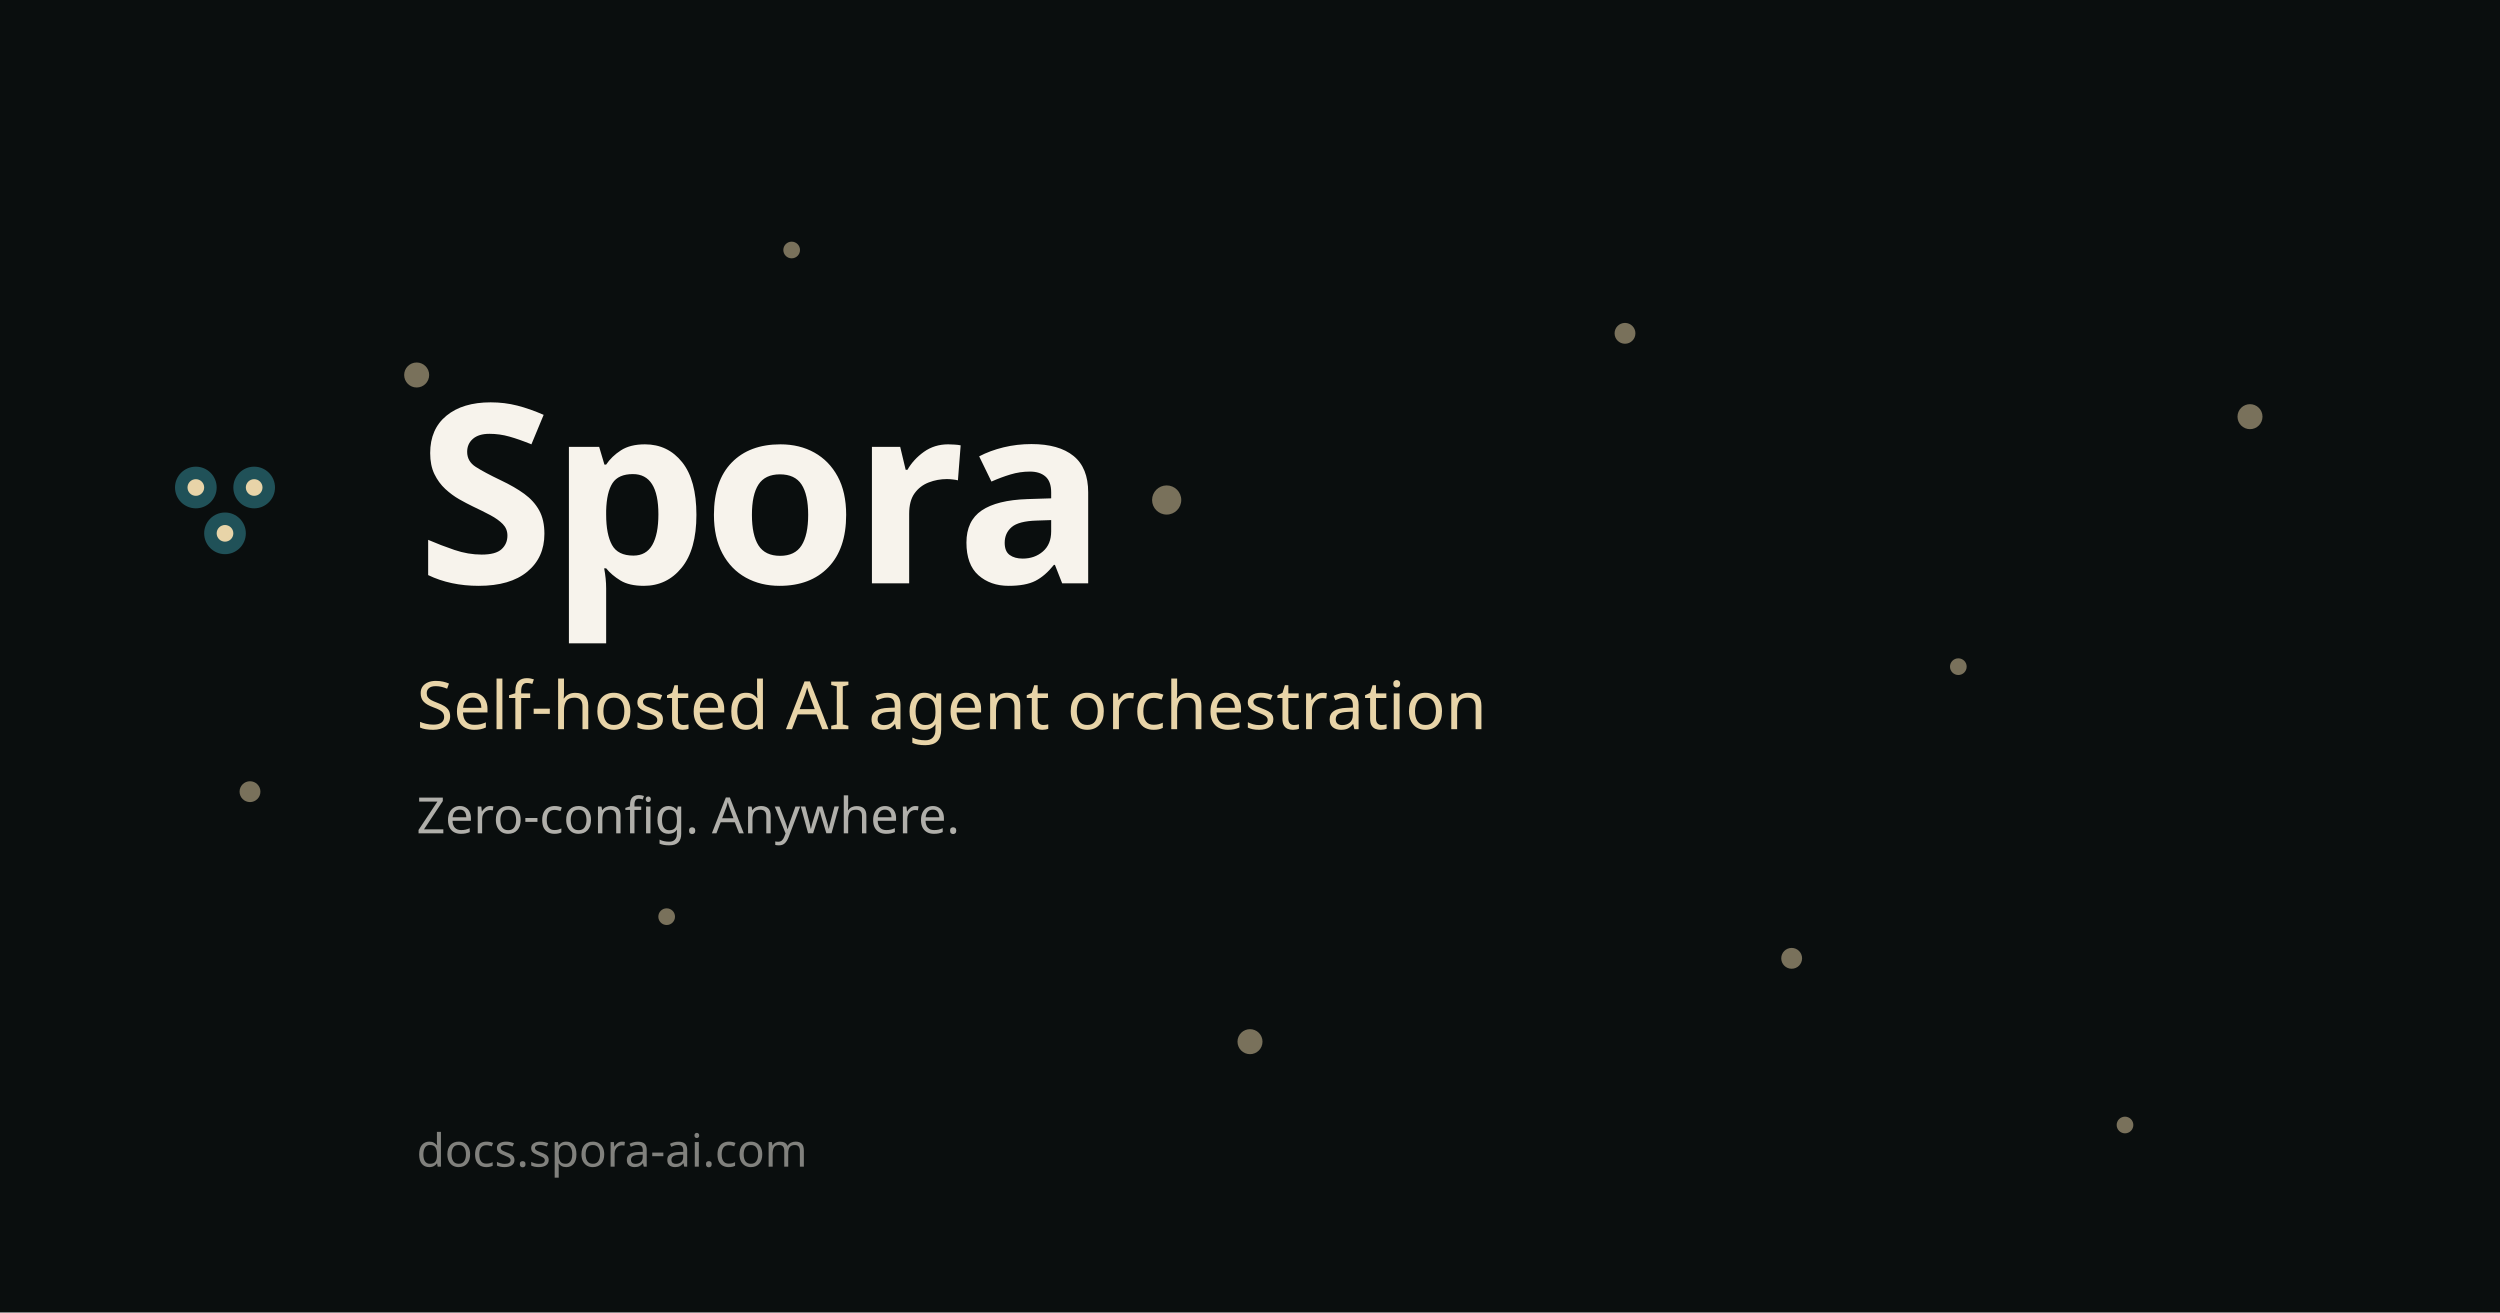
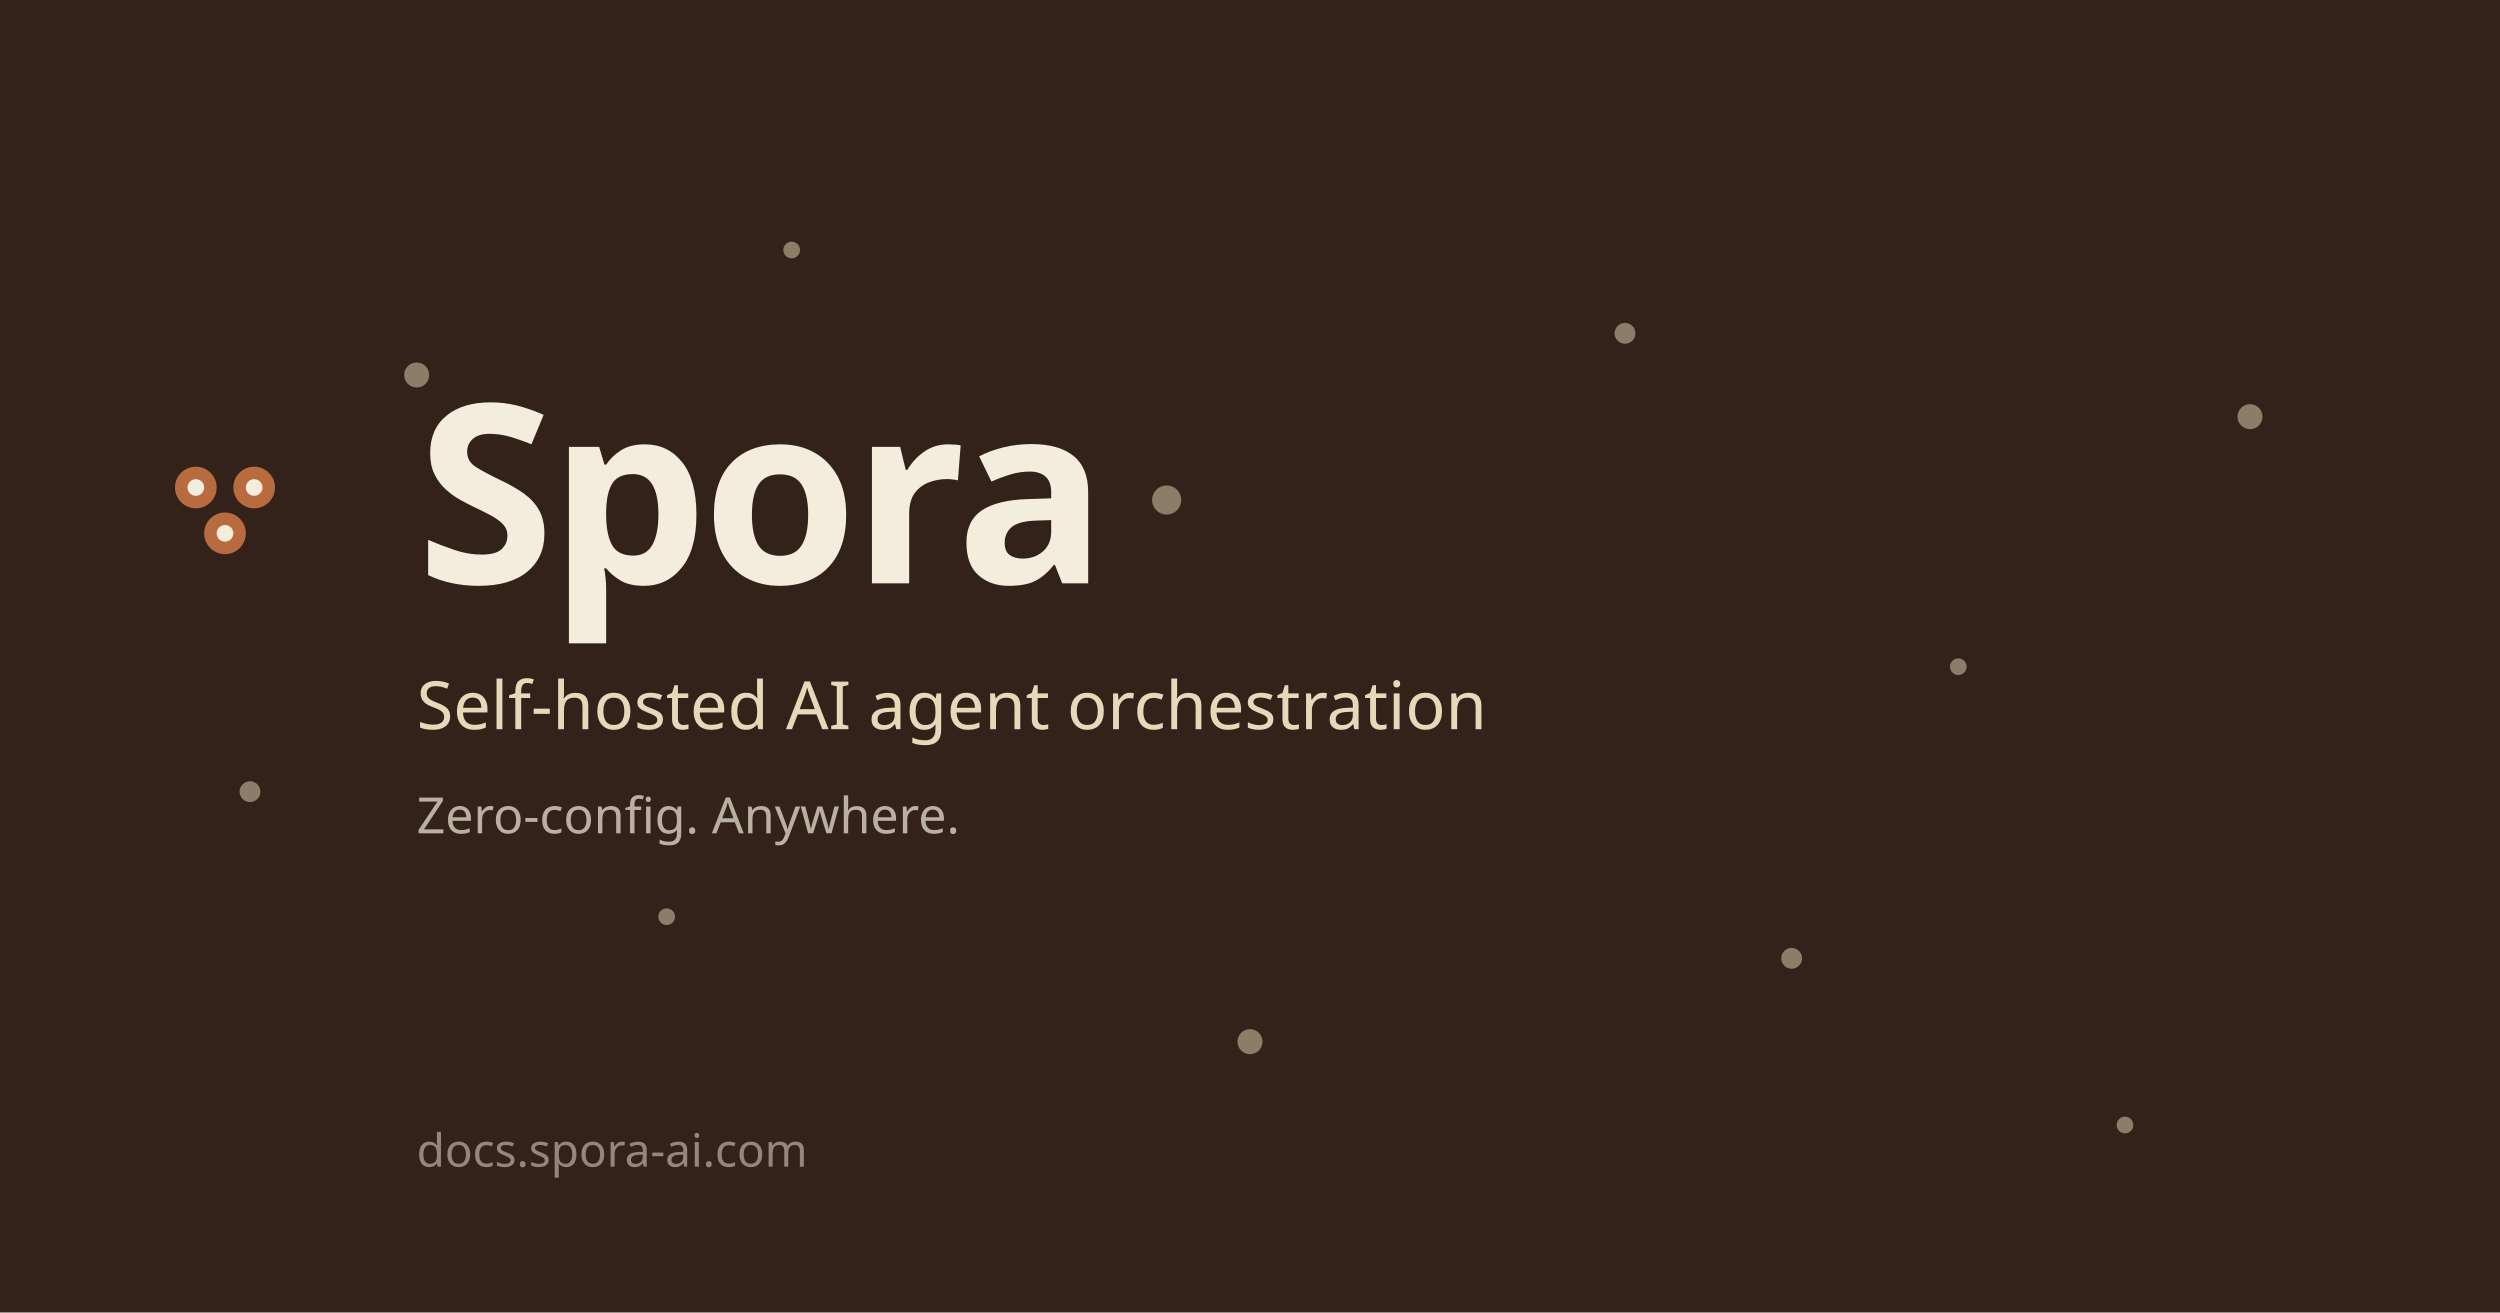
<svg xmlns="http://www.w3.org/2000/svg" viewBox="0 0 1200 630" fill="none">
-   <rect width="1200" height="630" fill="#0a0e0e" />
+   <rect width="1200" height="630" fill="#33221a" />
  <g opacity="0.5">
-     <circle cx="200" cy="180" r="6" fill="#e8d4a8" />
-     <circle cx="380" cy="120" r="4" fill="#e8d4a8" />
-     <circle cx="560" cy="240" r="7" fill="#e8d4a8" />
-     <circle cx="780" cy="160" r="5" fill="#e8d4a8" />
-     <circle cx="940" cy="320" r="4" fill="#e8d4a8" />
-     <circle cx="1080" cy="200" r="6" fill="#e8d4a8" />
-     <circle cx="120" cy="380" r="5" fill="#e8d4a8" />
-     <circle cx="320" cy="440" r="4" fill="#e8d4a8" />
-     <circle cx="600" cy="500" r="6" fill="#e8d4a8" />
-     <circle cx="860" cy="460" r="5" fill="#e8d4a8" />
-     <circle cx="1020" cy="540" r="4" fill="#e8d4a8" />
+     <circle cx="200" cy="180" r="6" fill="#e6d8b8" />
+     <circle cx="380" cy="120" r="4" fill="#e6d8b8" />
+     <circle cx="560" cy="240" r="7" fill="#e6d8b8" />
+     <circle cx="780" cy="160" r="5" fill="#e6d8b8" />
+     <circle cx="940" cy="320" r="4" fill="#e6d8b8" />
+     <circle cx="1080" cy="200" r="6" fill="#e6d8b8" />
+     <circle cx="120" cy="380" r="5" fill="#e6d8b8" />
+     <circle cx="320" cy="440" r="4" fill="#e6d8b8" />
+     <circle cx="600" cy="500" r="6" fill="#e6d8b8" />
+     <circle cx="860" cy="460" r="5" fill="#e6d8b8" />
+     <circle cx="1020" cy="540" r="4" fill="#e6d8b8" />
  </g>
  <g transform="translate(80, 220)">
-     <circle cx="14" cy="14" r="10" fill="#205158" />
-     <circle cx="42" cy="14" r="10" fill="#205158" />
-     <circle cx="28" cy="36" r="10" fill="#205158" />
-     <circle cx="14" cy="14" r="4" fill="#e8d4a8" />
-     <circle cx="42" cy="14" r="4" fill="#e8d4a8" />
-     <circle cx="28" cy="36" r="4" fill="#e8d4a8" />
+     <circle cx="14" cy="14" r="10" fill="#b86b3e" />
+     <circle cx="42" cy="14" r="10" fill="#b86b3e" />
+     <circle cx="28" cy="36" r="10" fill="#b86b3e" />
+     <circle cx="14" cy="14" r="4" fill="#f4ecdc" />
+     <circle cx="42" cy="14" r="4" fill="#f4ecdc" />
+     <circle cx="28" cy="36" r="4" fill="#f4ecdc" />
  </g>
-   <text x="200" y="280" font-family="'Barlow', system-ui, sans-serif" font-weight="700" font-size="120" fill="#f7f3ec" letter-spacing="-0.02em">Spora</text>
-   <text x="200" y="350" font-family="'Barlow', system-ui, sans-serif" font-weight="400" font-size="32" fill="#e8d4a8">Self-hosted AI agent orchestration</text>
-   <text x="200" y="400" font-family="'Barlow', system-ui, sans-serif" font-weight="500" font-size="24" fill="#f7f3ec" opacity="0.7">Zero-config. Anywhere.</text>
-   <text x="200" y="560" font-family="'Barlow', system-ui, sans-serif" font-weight="500" font-size="22" fill="#f7f3ec" opacity="0.5">docs.spora-ai.com</text>
+   <text x="200" y="280" font-family="'Barlow', system-ui, sans-serif" font-weight="700" font-size="120" fill="#f4ecdc" letter-spacing="-0.02em">Spora</text>
+   <text x="200" y="350" font-family="'Barlow', system-ui, sans-serif" font-weight="400" font-size="32" fill="#e6d8b8">Self-hosted AI agent orchestration</text>
+   <text x="200" y="400" font-family="'Barlow', system-ui, sans-serif" font-weight="500" font-size="24" fill="#f4ecdc" opacity="0.7">Zero-config. Anywhere.</text>
+   <text x="200" y="560" font-family="'Barlow', system-ui, sans-serif" font-weight="500" font-size="22" fill="#f4ecdc" opacity="0.5">docs.spora-ai.com</text>
</svg>
